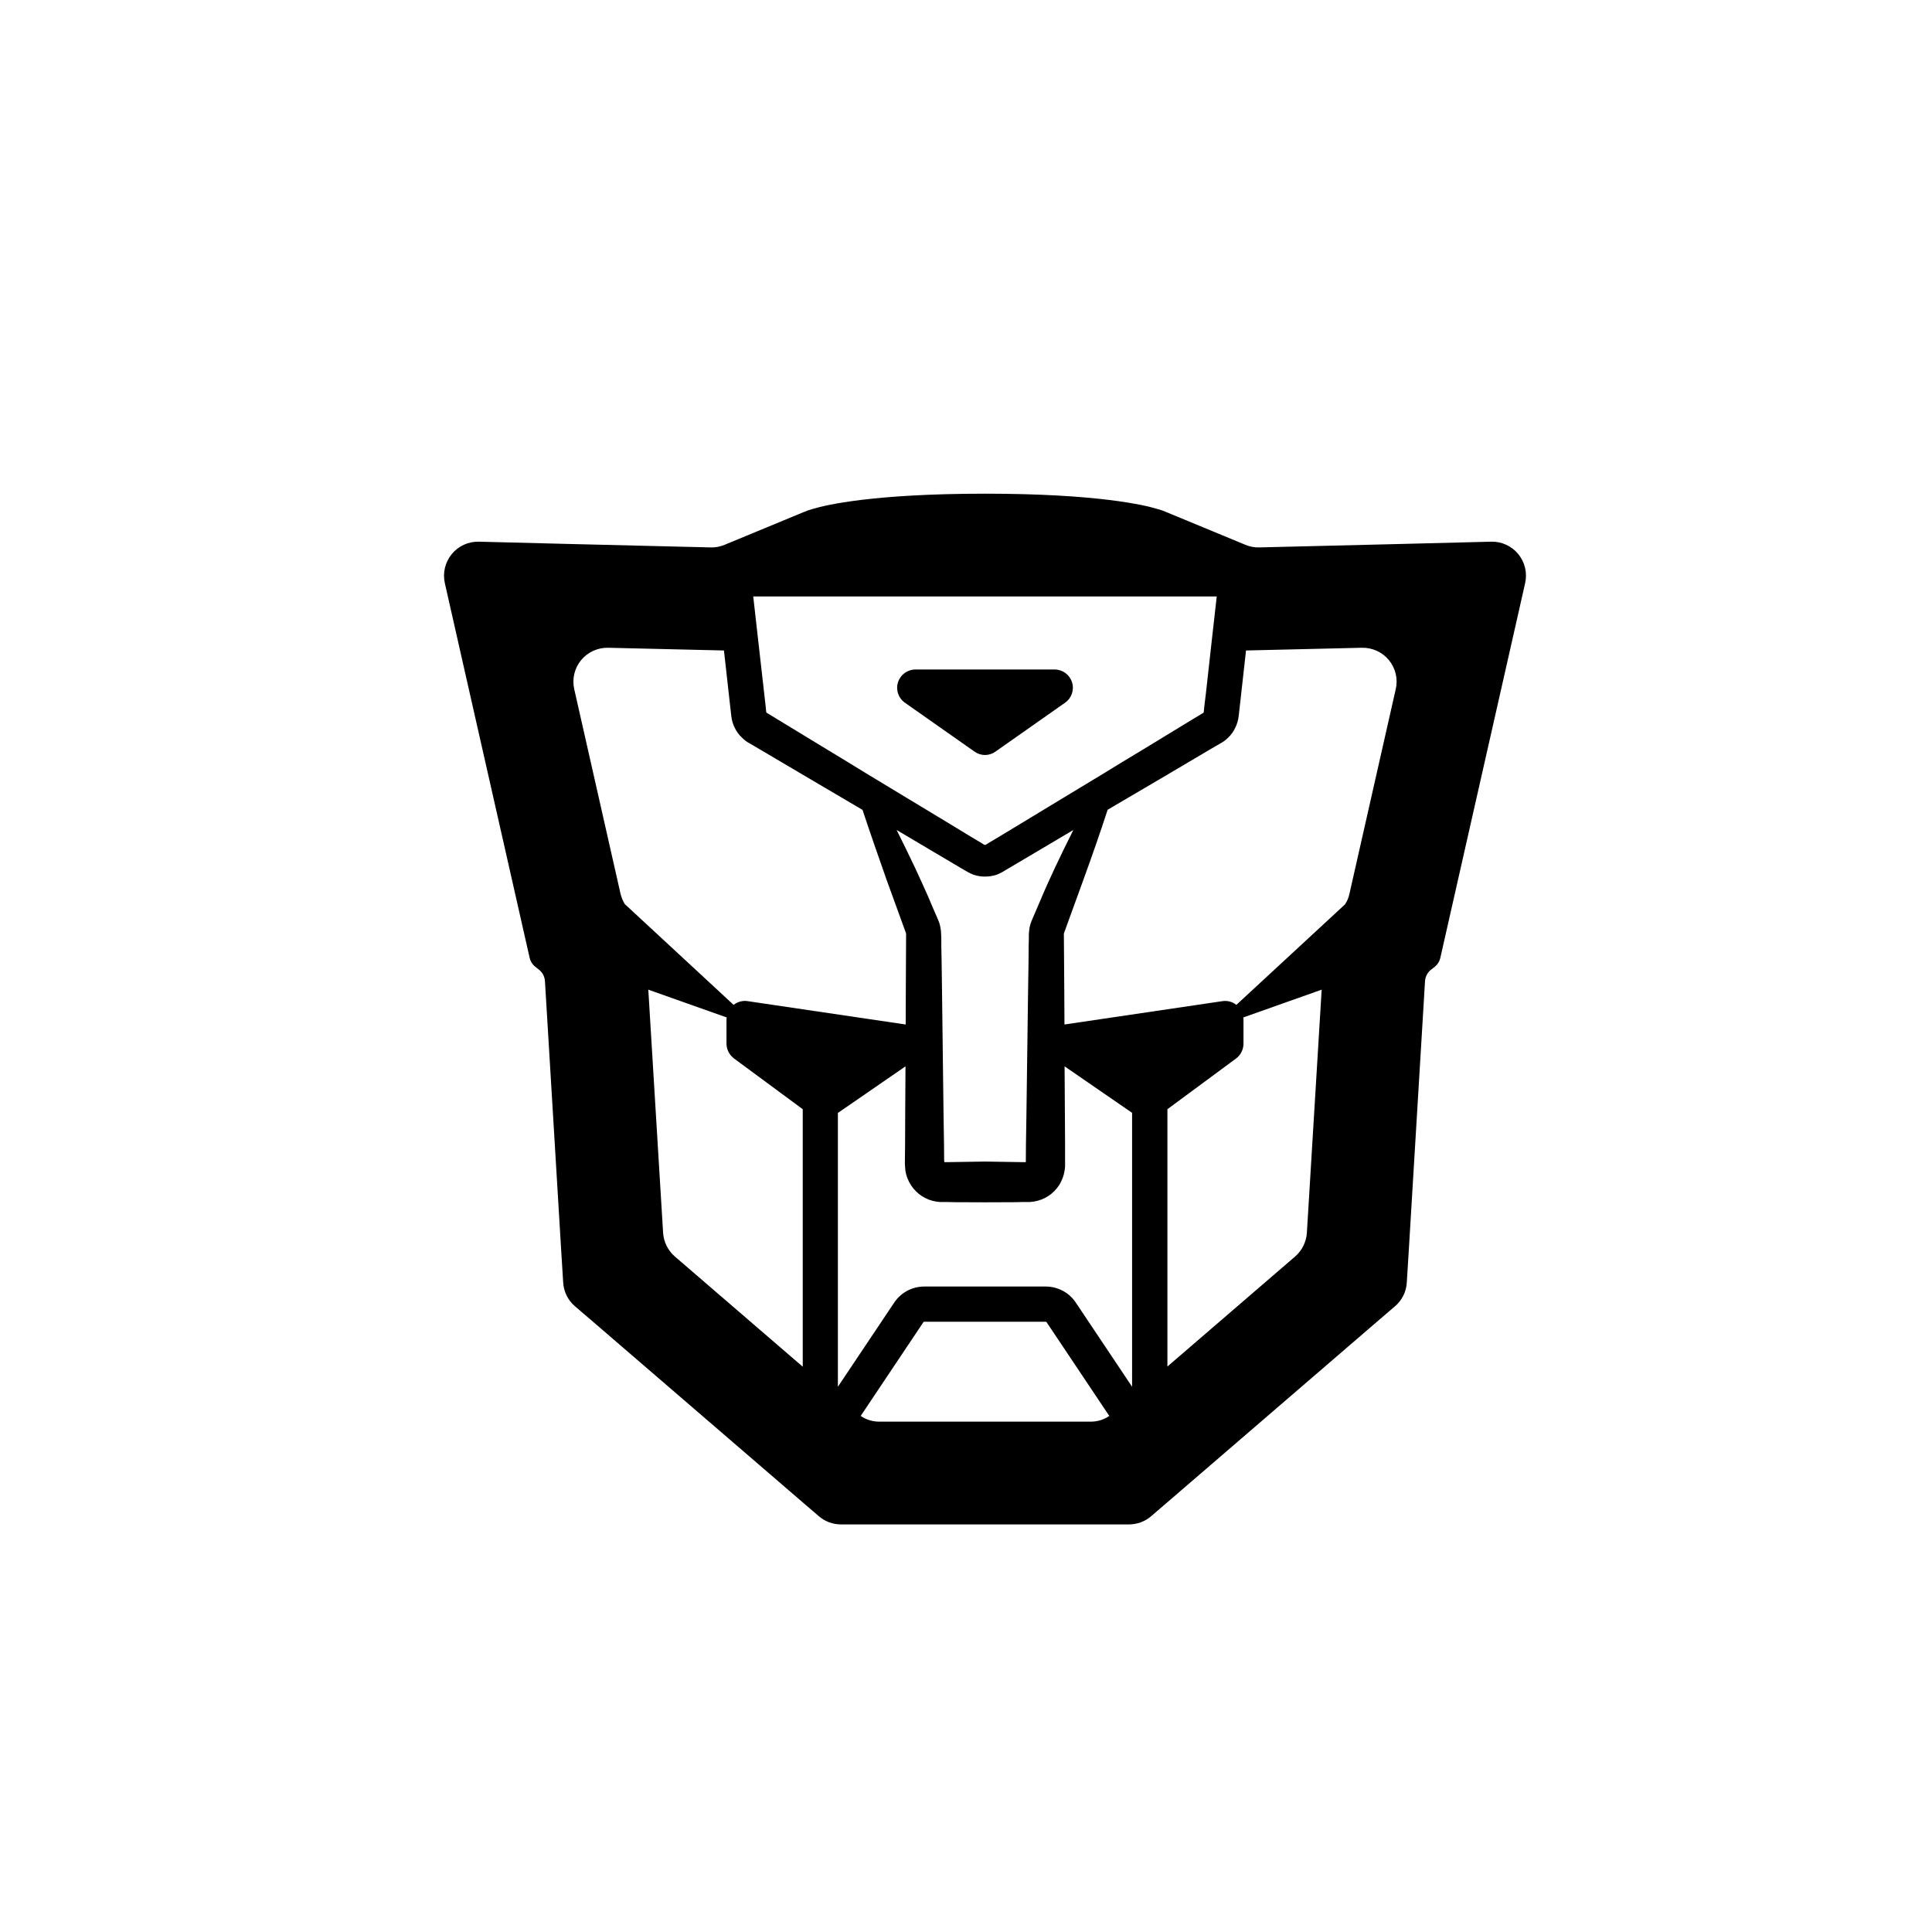
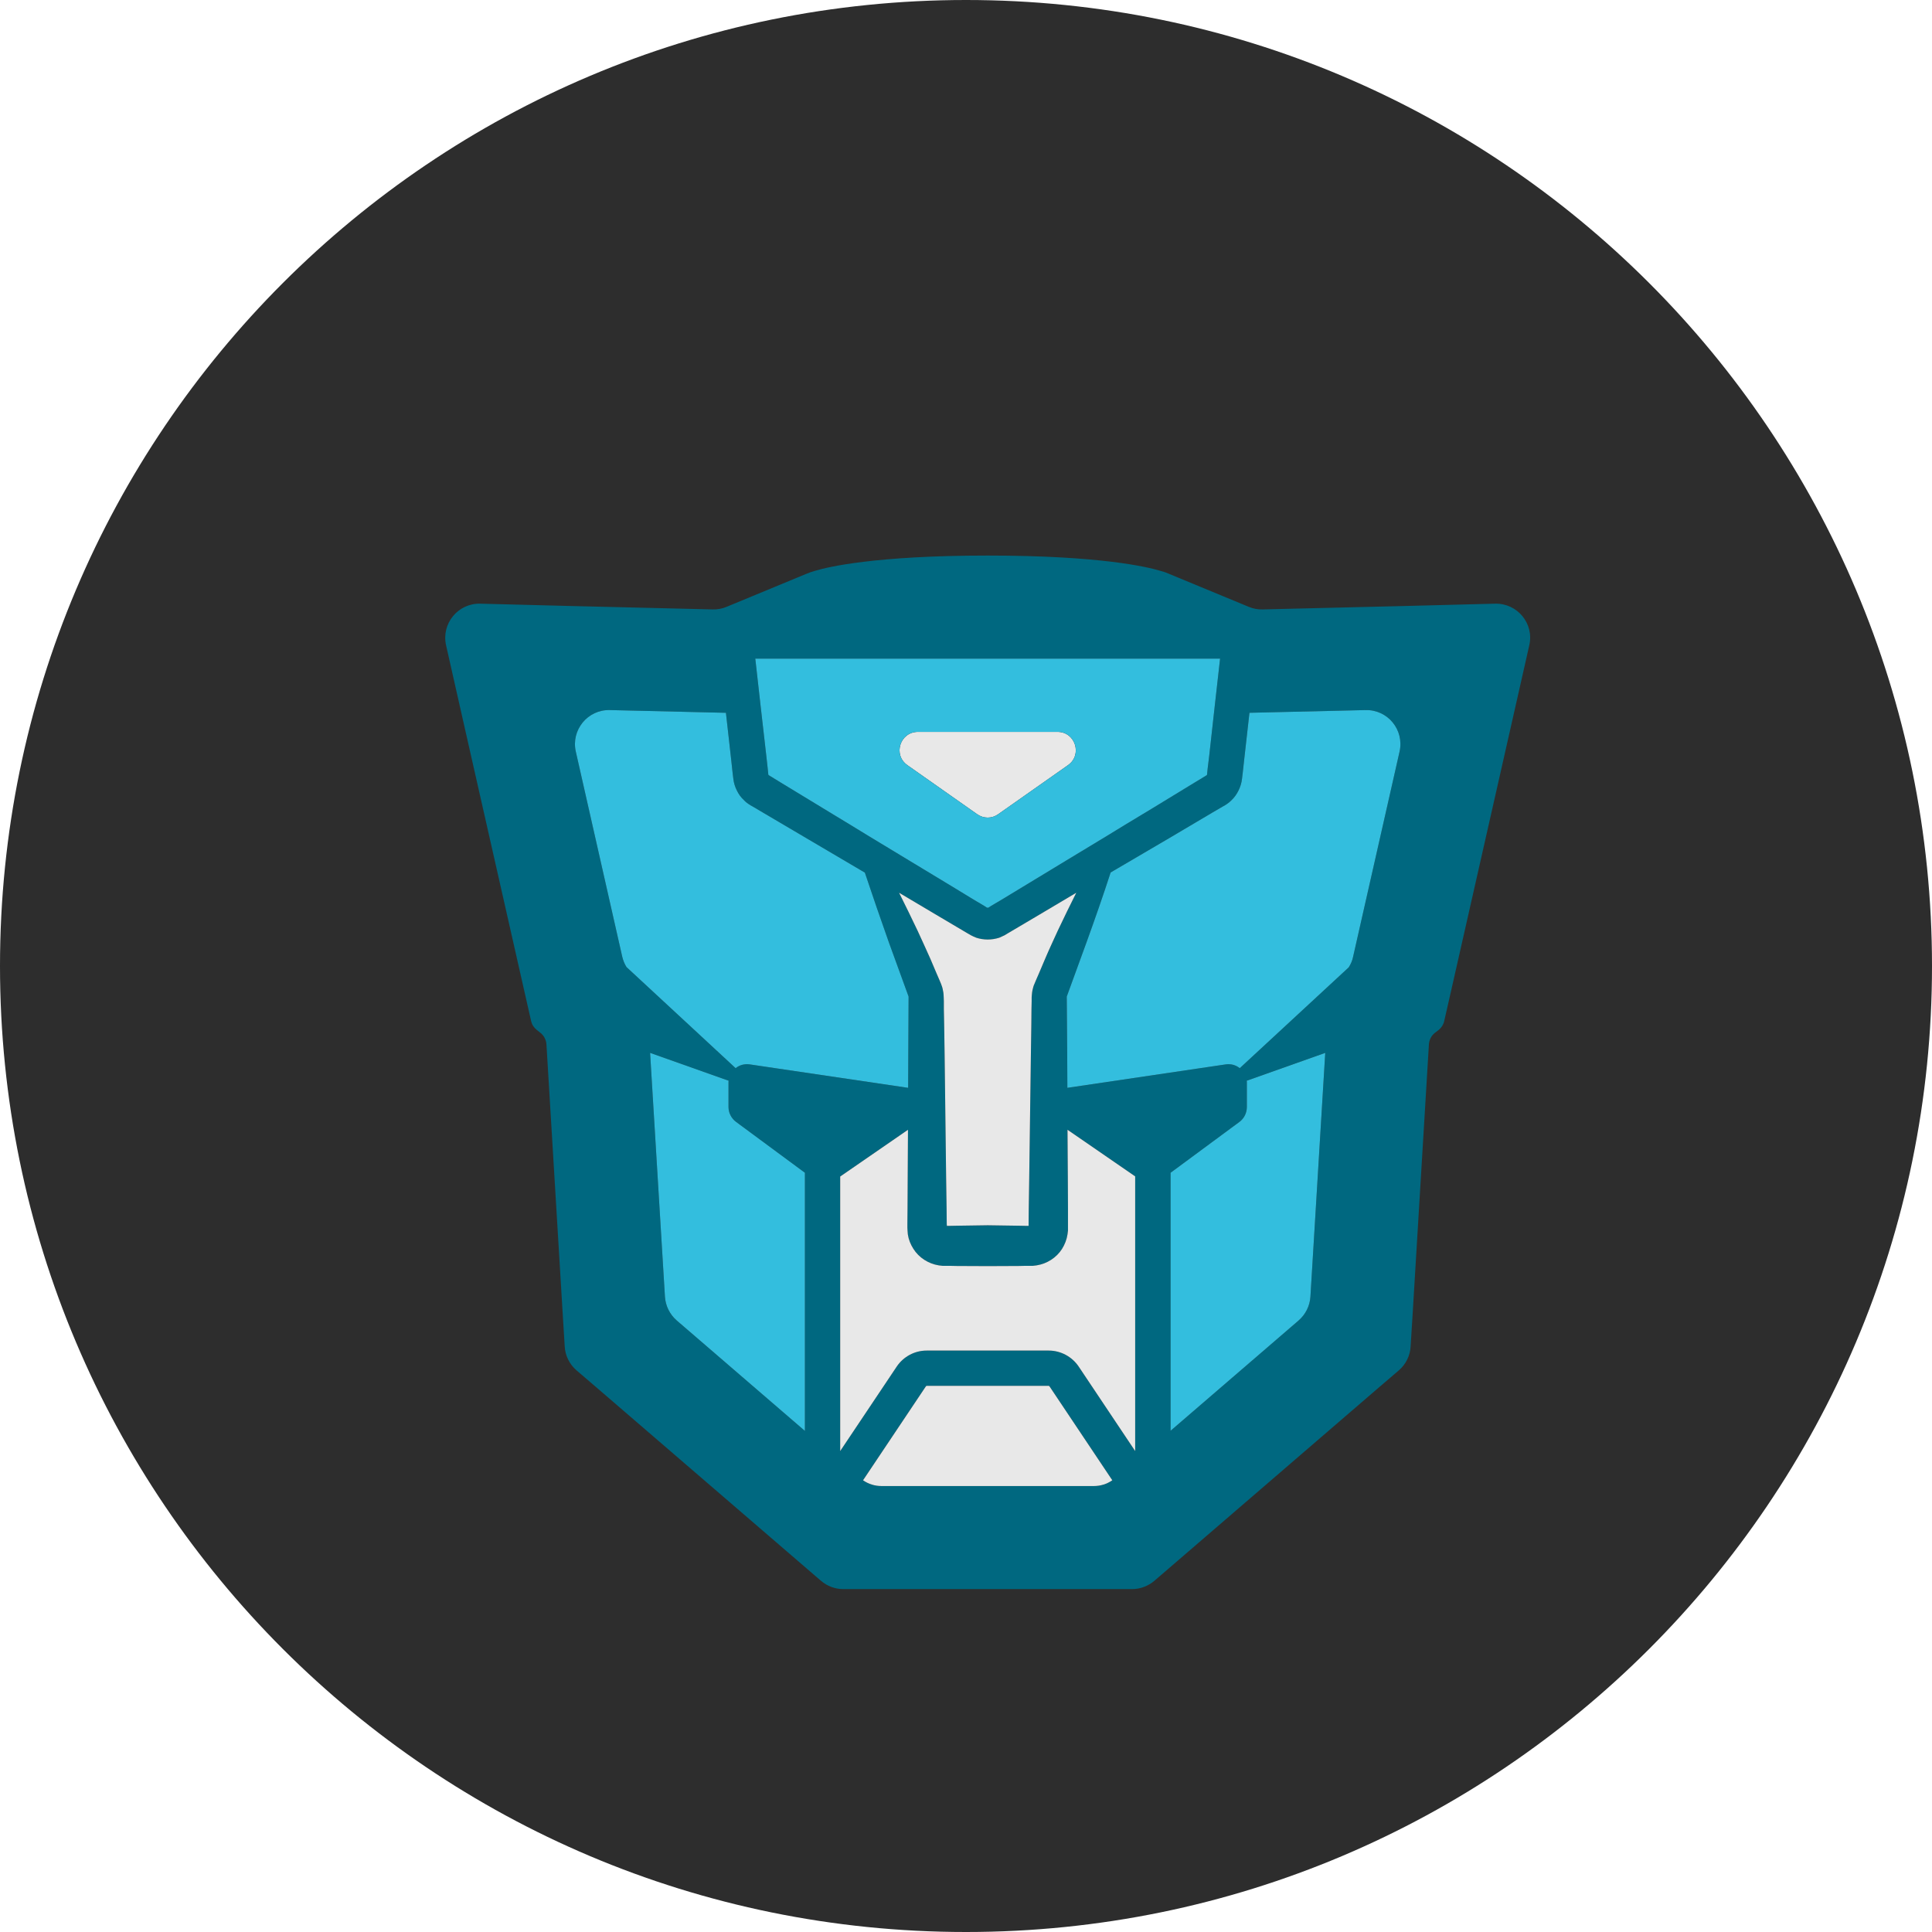
- <svg xmlns="http://www.w3.org/2000/svg" width="32px" height="32px" viewBox="0 0 32 32" version="1.1">
-   <g id="Icons" stroke="none" stroke-width="1" fill="none" fill-rule="evenodd">
-     <g id="Icons/32/Products/optimus/default" fill="currentColor">
-       <g id="Group-15" transform="translate(7, 8)">
-         <path d="M17.698,0.972 L16.236,1.009 L13.856,1.067 C13.778,1.069 13.7,1.054 13.628,1.024 L12.323,0.484 L12.243,0.452 L12.158,0.427 C11.961,0.367 11.176,0.177 9.316,0.177 C7.453,0.177 6.668,0.367 6.471,0.427 L6.388,0.452 L6.306,0.484 L5.001,1.024 C4.929,1.054 4.851,1.069 4.773,1.067 L2.393,1.009 L0.931,0.972 C0.757,0.968 0.592,1.044 0.482,1.178 C0.372,1.313 0.33,1.49 0.368,1.659 L0.691,3.087 L1.661,7.372 L1.773,7.867 C1.786,7.924 1.819,7.976 1.866,8.012 L1.928,8.062 C1.986,8.108 2.021,8.176 2.026,8.249 L2.298,12.759 L2.328,13.242 C2.337,13.393 2.406,13.535 2.521,13.634 L2.886,13.947 L6.241,16.837 L6.561,17.112 C6.663,17.2 6.793,17.249 6.928,17.249 L11.701,17.249 C11.836,17.249 11.966,17.2 12.068,17.112 L12.388,16.837 L15.743,13.947 L16.108,13.634 C16.223,13.535 16.293,13.393 16.301,13.242 L16.331,12.759 L16.603,8.249 C16.608,8.176 16.644,8.108 16.701,8.062 L16.766,8.012 C16.811,7.975 16.843,7.924 16.856,7.867 L16.968,7.372 L17.938,3.087 L18.261,1.659 C18.299,1.49 18.258,1.312 18.148,1.178 C18.038,1.044 17.872,0.967 17.698,0.972 L17.698,0.972 Z M13.153,1.879 L13.068,2.634 L12.973,3.489 L12.948,3.694 L12.938,3.794 L12.936,3.799 L12.936,3.802 C12.931,3.807 12.946,3.797 12.906,3.822 L12.728,3.929 L12.023,4.359 L11.576,4.629 L11.286,4.807 L10.608,5.217 L9.903,5.644 L9.548,5.859 L9.371,5.964 L9.328,5.992 L9.316,5.994 L9.301,5.992 L9.258,5.964 L9.081,5.859 L8.728,5.644 L8.021,5.217 L7.343,4.807 L7.053,4.629 L6.608,4.359 L5.901,3.929 L5.726,3.822 C5.683,3.797 5.701,3.807 5.696,3.802 L5.693,3.799 L5.691,3.794 L5.681,3.694 L5.658,3.489 L5.561,2.634 L5.476,1.879 L13.153,1.879 Z M8.588,7.474 C8.588,7.436 8.584,7.399 8.576,7.362 C8.57,7.323 8.559,7.285 8.543,7.249 L8.518,7.189 L8.468,7.074 L8.368,6.839 C8.301,6.684 8.228,6.532 8.158,6.377 C8.058,6.167 7.956,5.957 7.851,5.747 L8.453,6.104 L8.808,6.314 L8.986,6.419 L9.038,6.449 C9.067,6.464 9.096,6.477 9.126,6.489 C9.187,6.509 9.251,6.52 9.316,6.519 C9.38,6.519 9.444,6.509 9.506,6.489 C9.536,6.477 9.563,6.464 9.593,6.449 L9.643,6.419 L9.821,6.314 L10.176,6.104 L10.778,5.747 C10.673,5.954 10.571,6.167 10.471,6.377 C10.401,6.532 10.328,6.684 10.263,6.839 L10.163,7.074 L10.113,7.189 L10.088,7.249 C10.072,7.285 10.06,7.323 10.053,7.362 C10.046,7.399 10.043,7.454 10.041,7.474 L10.041,7.539 L10.038,7.664 L10.036,7.919 L10.028,8.427 L10.001,10.454 L9.993,10.962 L9.991,11.214 L9.991,11.249 L9.948,11.249 L9.823,11.247 L9.316,11.239 L8.808,11.247 L8.681,11.249 L8.641,11.249 L8.638,11.214 L8.636,10.962 L8.628,10.454 L8.603,8.427 L8.596,7.919 L8.591,7.664 L8.591,7.539 L8.588,7.474 Z M6.296,14.637 L4.178,12.812 C4.063,12.712 3.993,12.571 3.983,12.419 L3.738,8.392 L5.036,8.852 C5.034,8.862 5.033,8.872 5.033,8.882 L5.033,9.287 C5.034,9.384 5.081,9.474 5.158,9.532 L6.296,10.372 L6.296,14.637 Z M5.383,8.582 C5.301,8.569 5.216,8.592 5.151,8.644 L3.348,6.974 C3.316,6.922 3.293,6.864 3.278,6.804 L2.511,3.414 C2.473,3.245 2.515,3.068 2.625,2.934 C2.735,2.801 2.9,2.725 3.073,2.729 L4.991,2.774 L5.078,3.554 L5.101,3.759 L5.113,3.864 C5.121,3.931 5.14,3.997 5.171,4.057 C5.2,4.118 5.241,4.174 5.291,4.219 C5.331,4.26 5.377,4.294 5.428,4.319 L5.606,4.424 L6.318,4.844 L7.286,5.414 C7.413,5.797 7.546,6.179 7.681,6.562 L8.008,7.462 L8.003,8.427 L8.001,8.969 L5.383,8.582 Z M11.068,15.547 L7.561,15.547 C7.452,15.547 7.345,15.514 7.256,15.452 L8.296,13.897 L8.306,13.892 L10.323,13.892 L10.333,13.897 L11.373,15.452 C11.284,15.514 11.177,15.547 11.068,15.547 L11.068,15.547 Z M10.818,13.574 C10.708,13.409 10.522,13.31 10.323,13.309 L8.306,13.309 C8.108,13.31 7.924,13.408 7.813,13.572 L6.878,14.969 L6.878,10.434 L7.998,9.662 L7.993,10.454 L7.991,10.962 L7.988,11.214 L7.988,11.279 L7.991,11.327 L7.996,11.389 C8.009,11.475 8.041,11.557 8.088,11.629 C8.182,11.775 8.334,11.875 8.506,11.902 L8.568,11.909 L8.681,11.909 L8.808,11.912 L9.316,11.914 L9.823,11.912 L9.948,11.909 L10.061,11.909 L10.123,11.902 C10.296,11.875 10.448,11.776 10.543,11.629 C10.589,11.556 10.62,11.475 10.633,11.389 L10.641,11.327 L10.641,10.962 L10.638,10.454 L10.633,9.662 L11.751,10.432 L11.751,14.969 L10.818,13.574 Z M14.646,12.419 C14.636,12.571 14.566,12.712 14.451,12.812 L12.336,14.634 L12.336,10.372 L13.473,9.532 C13.55,9.474 13.596,9.383 13.596,9.287 L13.596,8.882 C13.596,8.872 13.595,8.862 13.593,8.852 L14.891,8.392 L14.646,12.419 Z M16.118,3.414 L15.351,6.804 C15.338,6.867 15.313,6.926 15.278,6.979 L13.478,8.644 C13.414,8.592 13.33,8.57 13.248,8.582 L10.631,8.969 L10.628,8.427 L10.621,7.462 L10.948,6.562 C11.086,6.182 11.221,5.797 11.346,5.412 L12.313,4.844 L13.023,4.424 L13.203,4.319 C13.254,4.293 13.3,4.259 13.341,4.219 C13.39,4.173 13.429,4.118 13.458,4.057 C13.489,3.997 13.508,3.931 13.516,3.864 L13.528,3.759 L13.551,3.554 L13.638,2.774 L15.556,2.729 C15.729,2.725 15.895,2.8 16.005,2.934 C16.115,3.068 16.157,3.245 16.118,3.414 L16.118,3.414 Z" id="Shape" />
-         <path d="M7.988,3.639 L9.141,4.449 C9.245,4.524 9.385,4.524 9.488,4.449 L10.641,3.639 C10.749,3.564 10.796,3.427 10.756,3.301 C10.717,3.175 10.6,3.089 10.468,3.089 L8.163,3.089 C8.031,3.089 7.914,3.174 7.874,3.3 C7.833,3.426 7.88,3.563 7.988,3.639 Z" id="Path" />
+ <svg xmlns="http://www.w3.org/2000/svg" width="170px" height="170px" viewBox="0 0 170 170" version="1.1">
+   <g id="Mood" stroke="none" stroke-width="1" fill="none" fill-rule="evenodd">
+     <g id="Artboard" transform="translate(-529, -321)">
+       <g id="Optimus" transform="translate(529, 321)">
+         <path d="M170,85 C170,131.943 131.945,170 85,170 C38.056,170 0,131.943 0,85 C0,38.055 38.056,0 85,0 C131.945,0 170,38.055 170,85" id="Fill-283" fill="#2D2D2D" />
+         <path d="M123.151,66.13 L119.062,84.189 C118.995,84.522 118.863,84.827 118.675,85.121 L109.088,93.99 C108.754,93.723 108.315,93.59 107.862,93.657 L93.919,95.721 L93.905,92.831 L93.865,87.691 L95.611,82.896 C96.342,80.872 97.061,78.822 97.727,76.771 L102.881,73.747 L106.664,71.51 L107.623,70.951 C107.716,70.911 108.115,70.671 108.355,70.419 C108.608,70.178 108.821,69.886 108.98,69.553 C109.141,69.233 109.247,68.887 109.288,68.527 L109.353,67.968 L109.473,66.876 L109.94,62.721 L120.154,62.48 C122.111,62.427 123.576,64.225 123.151,66.13 L123.151,66.13 Z M115.307,114.099 C115.254,114.911 114.88,115.657 114.269,116.19 L103.001,125.897 L103.001,103.193 L109.061,98.718 C109.473,98.411 109.713,97.919 109.713,97.411 L109.713,95.254 C109.713,95.201 109.713,95.148 109.7,95.095 L116.612,92.643 L115.307,114.099 Z M94.918,120.251 C94.332,119.372 93.333,118.839 92.282,118.839 L81.534,118.839 C80.481,118.839 79.496,119.372 78.91,120.238 L73.93,127.682 L73.93,103.525 L79.895,99.41 L79.869,103.631 L79.856,106.335 L79.844,107.68 L79.844,108.026 L79.856,108.279 L79.882,108.613 C79.949,109.066 80.123,109.505 80.375,109.89 C80.854,110.663 81.692,111.196 82.6,111.342 L82.933,111.382 L83.532,111.382 L84.211,111.396 L86.915,111.408 L89.617,111.396 L90.283,111.382 L90.882,111.382 L91.215,111.342 C92.134,111.196 92.962,110.663 93.453,109.89 C93.692,109.505 93.865,109.066 93.932,108.613 L93.972,108.279 L93.972,106.335 L93.96,103.631 L93.932,99.41 L99.884,103.511 L99.884,127.682 L94.918,120.251 Z M96.249,130.759 L77.565,130.759 C76.979,130.759 76.418,130.585 75.94,130.253 L81.481,121.968 L81.534,121.943 L92.282,121.943 L92.335,121.968 L97.874,130.253 C97.394,130.585 96.836,130.759 96.249,130.759 L96.249,130.759 Z M65.965,93.657 C65.5,93.59 65.06,93.723 64.728,93.99 L55.126,85.093 C54.952,84.814 54.832,84.507 54.753,84.189 L50.665,66.13 C50.238,64.225 51.717,62.427 53.661,62.48 L63.874,62.721 L64.342,66.876 L64.461,67.968 L64.528,68.527 C64.568,68.887 64.674,69.233 64.835,69.553 C64.994,69.886 65.206,70.178 65.473,70.419 C65.699,70.671 66.112,70.911 66.205,70.951 L67.151,71.51 L70.947,73.747 L76.1,76.783 C76.78,78.822 77.485,80.859 78.205,82.896 L79.949,87.691 L79.922,92.831 L79.909,95.721 L65.965,93.657 Z M70.827,125.91 L59.546,116.19 C58.934,115.657 58.562,114.911 58.509,114.099 L57.203,92.643 L64.115,95.095 C64.101,95.148 64.101,95.201 64.101,95.254 L64.101,97.411 C64.101,97.919 64.354,98.411 64.767,98.718 L70.827,103.193 L70.827,125.91 Z M83.039,87.757 C83.039,87.651 83.025,87.357 82.973,87.158 C82.946,86.958 82.865,86.717 82.799,86.558 L82.666,86.239 L82.399,85.627 L81.866,84.374 C81.508,83.548 81.121,82.737 80.748,81.911 C80.216,80.793 79.67,79.673 79.111,78.555 L82.319,80.459 L84.211,81.577 L85.156,82.138 L85.436,82.297 C85.583,82.377 85.742,82.443 85.901,82.51 C86.22,82.617 86.568,82.67 86.915,82.67 C87.248,82.67 87.593,82.617 87.927,82.51 C88.086,82.443 88.232,82.377 88.391,82.297 L88.658,82.138 L89.604,81.577 L91.495,80.459 L94.704,78.555 C94.145,79.661 93.599,80.793 93.067,81.911 C92.693,82.737 92.307,83.548 91.962,84.374 L91.428,85.627 L91.162,86.239 L91.028,86.558 C90.949,86.717 90.882,86.958 90.843,87.158 C90.803,87.357 90.789,87.651 90.775,87.757 L90.775,88.103 L90.762,88.769 L90.75,90.128 L90.709,92.831 L90.563,103.631 L90.523,106.335 L90.51,107.68 L90.51,107.866 L90.283,107.866 L89.617,107.853 L86.915,107.813 L84.211,107.853 L83.532,107.866 L83.318,107.866 L83.305,107.68 L83.291,106.335 L83.252,103.631 L83.118,92.831 L83.078,90.128 L83.052,88.769 L83.052,88.103 L83.039,87.757 Z M107.356,57.953 L106.904,61.976 L106.398,66.53 L106.264,67.621 L106.211,68.154 L106.196,68.181 L106.196,68.194 C106.171,68.22 106.249,68.167 106.037,68.3 L105.091,68.873 L101.337,71.164 L98.953,72.602 L97.408,73.548 L93.798,75.731 L90.042,78.009 L88.151,79.155 L87.207,79.714 L86.981,79.86 L86.915,79.873 L86.834,79.86 L86.606,79.714 L85.661,79.155 L83.784,78.009 L80.015,75.731 L76.406,73.548 L74.862,72.602 L72.491,71.164 L68.723,68.873 L67.79,68.3 C67.564,68.167 67.658,68.22 67.63,68.194 L67.618,68.181 L67.605,68.154 L67.551,67.621 L67.431,66.53 L66.91,61.976 L66.458,57.953 L107.356,57.953 Z M131.568,53.118 L123.777,53.319 L111.098,53.624 C110.685,53.638 110.274,53.558 109.887,53.399 L102.934,50.522 L102.508,50.349 L102.055,50.216 C101.003,49.896 96.822,48.884 86.915,48.884 C76.992,48.884 72.811,49.896 71.759,50.216 L71.32,50.349 L70.88,50.522 L63.927,53.399 C63.542,53.558 63.129,53.638 62.716,53.624 L50.038,53.319 L42.248,53.118 C40.289,53.079 38.825,54.877 39.251,56.781 L40.969,64.385 L46.137,87.211 L46.735,89.848 C46.803,90.154 46.975,90.421 47.229,90.621 L47.561,90.886 C47.866,91.127 48.054,91.5 48.082,91.885 L49.532,115.909 L49.691,118.481 C49.732,119.279 50.106,120.037 50.718,120.571 L52.662,122.237 L70.534,137.63 L72.238,139.096 C72.783,139.562 73.477,139.828 74.197,139.828 L99.618,139.828 C100.337,139.828 101.03,139.562 101.577,139.096 L103.281,137.63 L121.152,122.237 L123.097,120.571 C123.71,120.037 124.082,119.279 124.122,118.481 L124.283,115.909 L125.733,91.885 C125.761,91.5 125.946,91.127 126.254,90.886 L126.6,90.621 C126.838,90.421 127.012,90.154 127.078,89.848 L127.679,87.211 L132.845,64.385 L134.564,56.781 C135.003,54.877 133.525,53.079 131.568,53.118 L131.568,53.118 Z" id="Fill-285" fill="#006880" />
+         <path d="M79.843,67.328 L85.982,71.643 C86.541,72.042 87.286,72.042 87.833,71.643 L93.973,67.328 C95.263,66.423 94.625,64.399 93.053,64.399 L80.774,64.399 C79.19,64.399 78.55,66.423 79.843,67.328" id="Fill-287" fill="#E8E8E8" />
+         <path d="M80.774,64.399 L93.053,64.399 C94.625,64.399 95.263,66.423 93.973,67.328 L87.832,71.643 C87.286,72.042 86.541,72.042 85.982,71.643 L79.843,67.328 C78.55,66.423 79.19,64.399 80.774,64.399 L80.774,64.399 Z M67.431,66.529 L67.552,67.622 L67.605,68.154 L67.618,68.181 L67.631,68.194 C67.658,68.221 67.565,68.168 67.791,68.301 L68.723,68.873 L72.492,71.164 L74.862,72.602 L76.408,73.548 L80.016,75.731 L83.785,78.009 L85.662,79.154 L86.608,79.713 L86.833,79.861 L86.914,79.874 L86.981,79.861 L87.208,79.713 L88.153,79.154 L90.043,78.009 L93.799,75.731 L97.408,73.548 L98.954,72.602 L101.336,71.164 L105.092,68.873 L106.037,68.301 C106.251,68.168 106.171,68.221 106.197,68.194 L106.197,68.181 L106.211,68.154 L106.264,67.622 L106.398,66.529 L106.904,61.975 L107.357,57.953 L66.459,57.953 L66.911,61.975 L67.431,66.529 Z" id="Fill-289" fill="#33BEDE" />
+         <path d="M83.078,90.128 L83.119,92.83 L83.252,103.631 L83.292,106.335 L83.305,107.68 L83.318,107.866 L83.532,107.866 L84.211,107.853 L86.915,107.813 L89.618,107.853 L90.283,107.866 L90.51,107.866 L90.51,107.68 L90.522,106.335 L90.563,103.631 L90.709,92.83 L90.749,90.128 L90.762,88.77 L90.777,88.104 L90.777,87.757 C90.79,87.651 90.802,87.357 90.843,87.158 C90.882,86.957 90.95,86.718 91.029,86.558 L91.162,86.239 L91.428,85.627 L91.96,84.374 C92.307,83.548 92.694,82.737 93.067,81.911 C93.599,80.792 94.145,79.661 94.704,78.554 L91.496,80.459 L89.604,81.578 L88.659,82.136 L88.393,82.297 C88.232,82.377 88.086,82.443 87.926,82.511 C87.592,82.617 87.248,82.67 86.915,82.67 C86.568,82.67 86.222,82.617 85.902,82.511 C85.742,82.443 85.583,82.377 85.435,82.297 L85.155,82.136 L84.211,81.578 L82.32,80.459 L79.111,78.554 C79.67,79.673 80.216,80.792 80.748,81.911 C81.12,82.737 81.507,83.548 81.867,84.374 L82.399,85.627 L82.665,86.239 L82.799,86.558 C82.867,86.718 82.945,86.957 82.973,87.158 C83.025,87.357 83.039,87.651 83.039,87.757 L83.051,88.104 L83.051,88.77 L83.078,90.128 Z" id="Fill-291" fill="#E8E8E8" />
+         <path d="M64.102,97.412 L64.102,95.255 C64.102,95.202 64.102,95.148 64.115,95.095 L57.203,92.644 L58.509,114.098 C58.562,114.911 58.934,115.656 59.546,116.19 L70.826,125.91 L70.826,103.193 L64.767,98.717 C64.354,98.41 64.102,97.919 64.102,97.412" id="Fill-293" fill="#33BEDE" />
+         <path d="M79.922,92.831 L79.949,87.691 L78.205,82.896 C77.485,80.859 76.78,78.822 76.1,76.783 L70.947,73.747 L67.151,71.51 L66.205,70.95 C66.114,70.911 65.699,70.671 65.474,70.419 C65.207,70.178 64.994,69.886 64.835,69.553 C64.675,69.233 64.567,68.887 64.528,68.527 L64.46,67.968 L64.342,66.876 L63.875,62.721 L53.661,62.48 C51.717,62.427 50.237,64.225 50.665,66.13 L54.753,84.189 C54.831,84.507 54.952,84.814 55.126,85.093 L64.729,93.99 C65.061,93.723 65.5,93.59 65.965,93.657 L79.909,95.721 L79.922,92.831 Z" id="Fill-295" fill="#33BEDE" />
+         <path d="M109.713,95.255 L109.713,97.412 C109.713,97.919 109.474,98.41 109.061,98.717 L103.001,103.193 L103.001,125.897 L114.269,116.19 C114.881,115.656 115.254,114.911 115.307,114.098 L116.611,92.644 L109.7,95.095 C109.713,95.148 109.713,95.202 109.713,95.255" id="Fill-297" fill="#33BEDE" />
+         <path d="M120.154,62.481 L109.941,62.72 L109.474,66.876 L109.354,67.967 L109.287,68.526 C109.247,68.886 109.141,69.232 108.982,69.552 C108.821,69.885 108.608,70.179 108.355,70.418 C108.116,70.671 107.716,70.91 107.622,70.95 L106.664,71.509 L102.882,73.747 L97.727,76.77 C97.062,78.821 96.342,80.873 95.611,82.897 L93.865,87.69 L93.906,92.831 L93.919,95.72 L107.862,93.657 C108.315,93.591 108.755,93.722 109.088,93.991 L118.676,85.12 C118.862,84.828 118.996,84.521 119.062,84.188 L123.151,66.131 C123.576,64.225 122.112,62.428 120.154,62.481" id="Fill-299" fill="#33BEDE" />
+         <path d="M92.281,121.943 L81.534,121.943 L81.481,121.97 L75.94,130.253 C76.421,130.585 76.98,130.759 77.564,130.759 L96.249,130.759 C96.836,130.759 97.395,130.585 97.874,130.253 L92.335,121.97 L92.281,121.943 Z" id="Fill-301" fill="#E8E8E8" />
+         <path d="M93.96,103.631 L93.973,106.335 L93.973,108.279 L93.932,108.612 C93.865,109.065 93.693,109.505 93.452,109.89 C92.961,110.663 92.135,111.196 91.216,111.342 L90.882,111.382 L90.282,111.382 L89.617,111.396 L86.914,111.408 L84.21,111.396 L83.531,111.382 L82.932,111.382 L82.599,111.342 C81.694,111.196 80.855,110.663 80.374,109.89 C80.122,109.505 79.948,109.065 79.882,108.612 L79.856,108.279 L79.843,108.027 L79.843,107.68 L79.856,106.335 L79.87,103.631 L79.895,99.41 L73.93,103.524 L73.93,127.682 L78.911,120.238 C79.495,119.373 80.483,118.839 81.535,118.839 L92.281,118.839 C93.333,118.839 94.332,119.373 94.919,120.252 L99.886,127.682 L99.886,103.511 L93.932,99.41 L93.96,103.631 Z" id="Fill-303" fill="#E8E8E8" />
      </g>
    </g>
  </g>
</svg>
